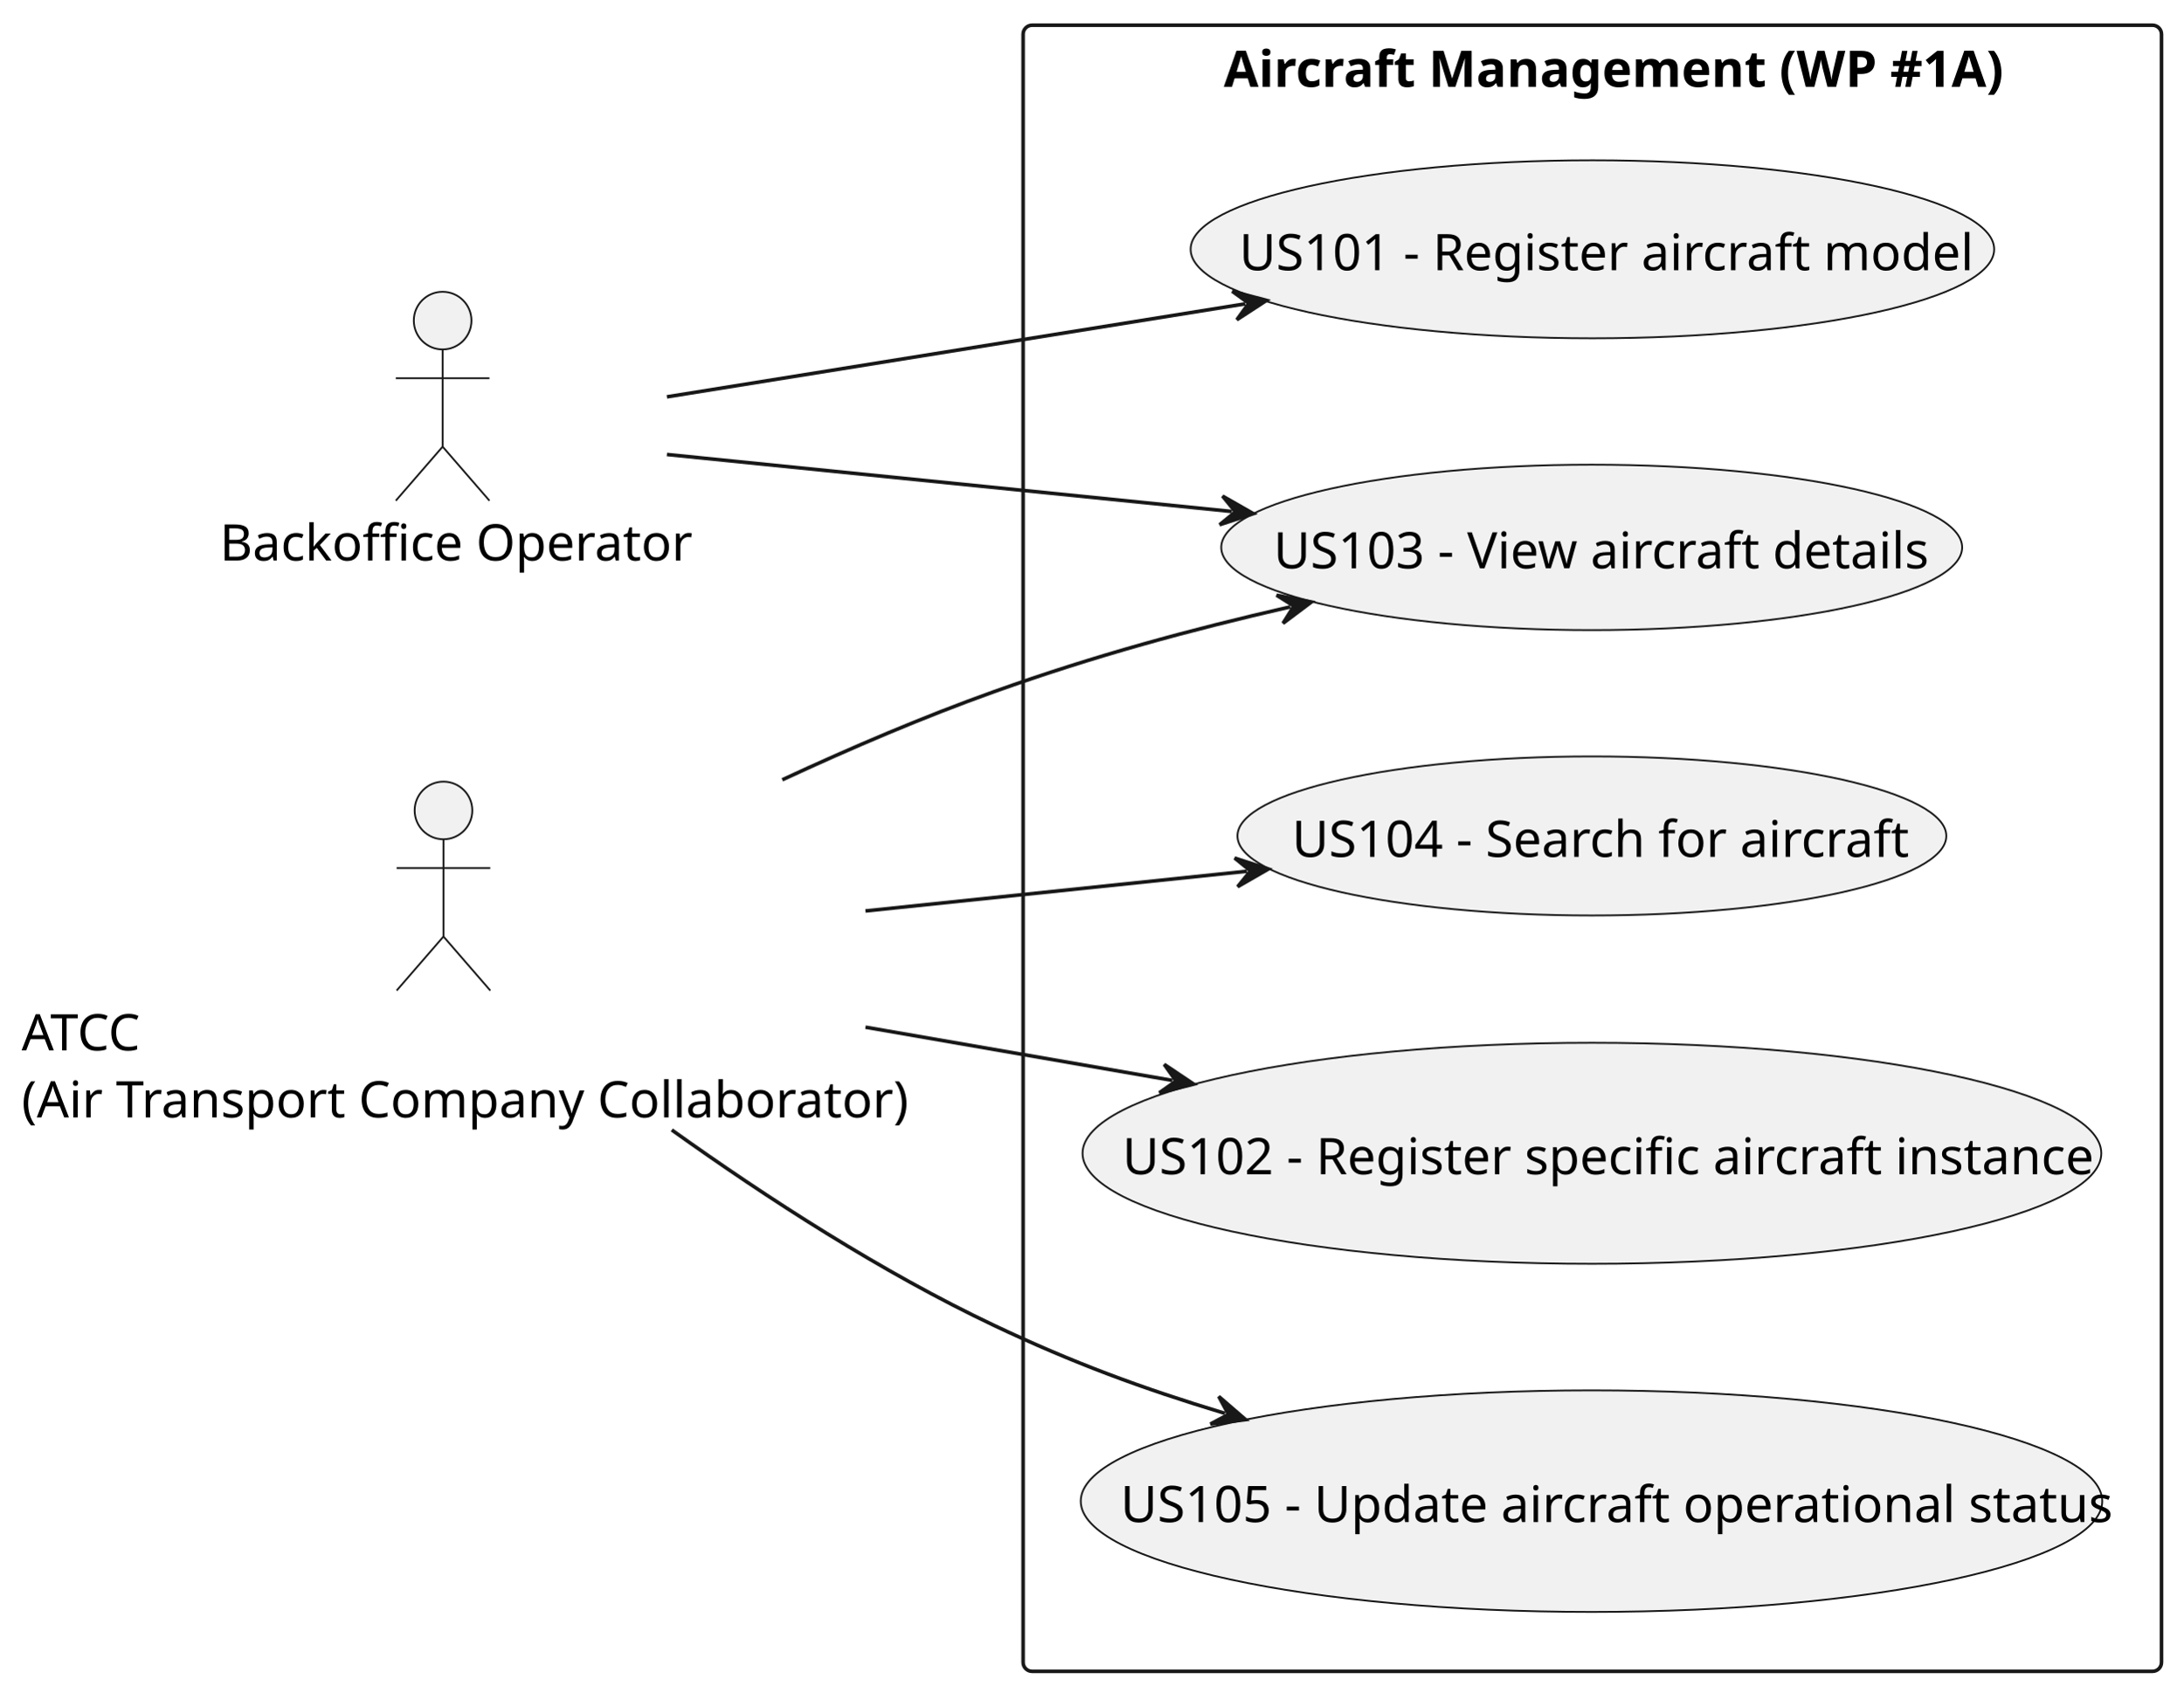
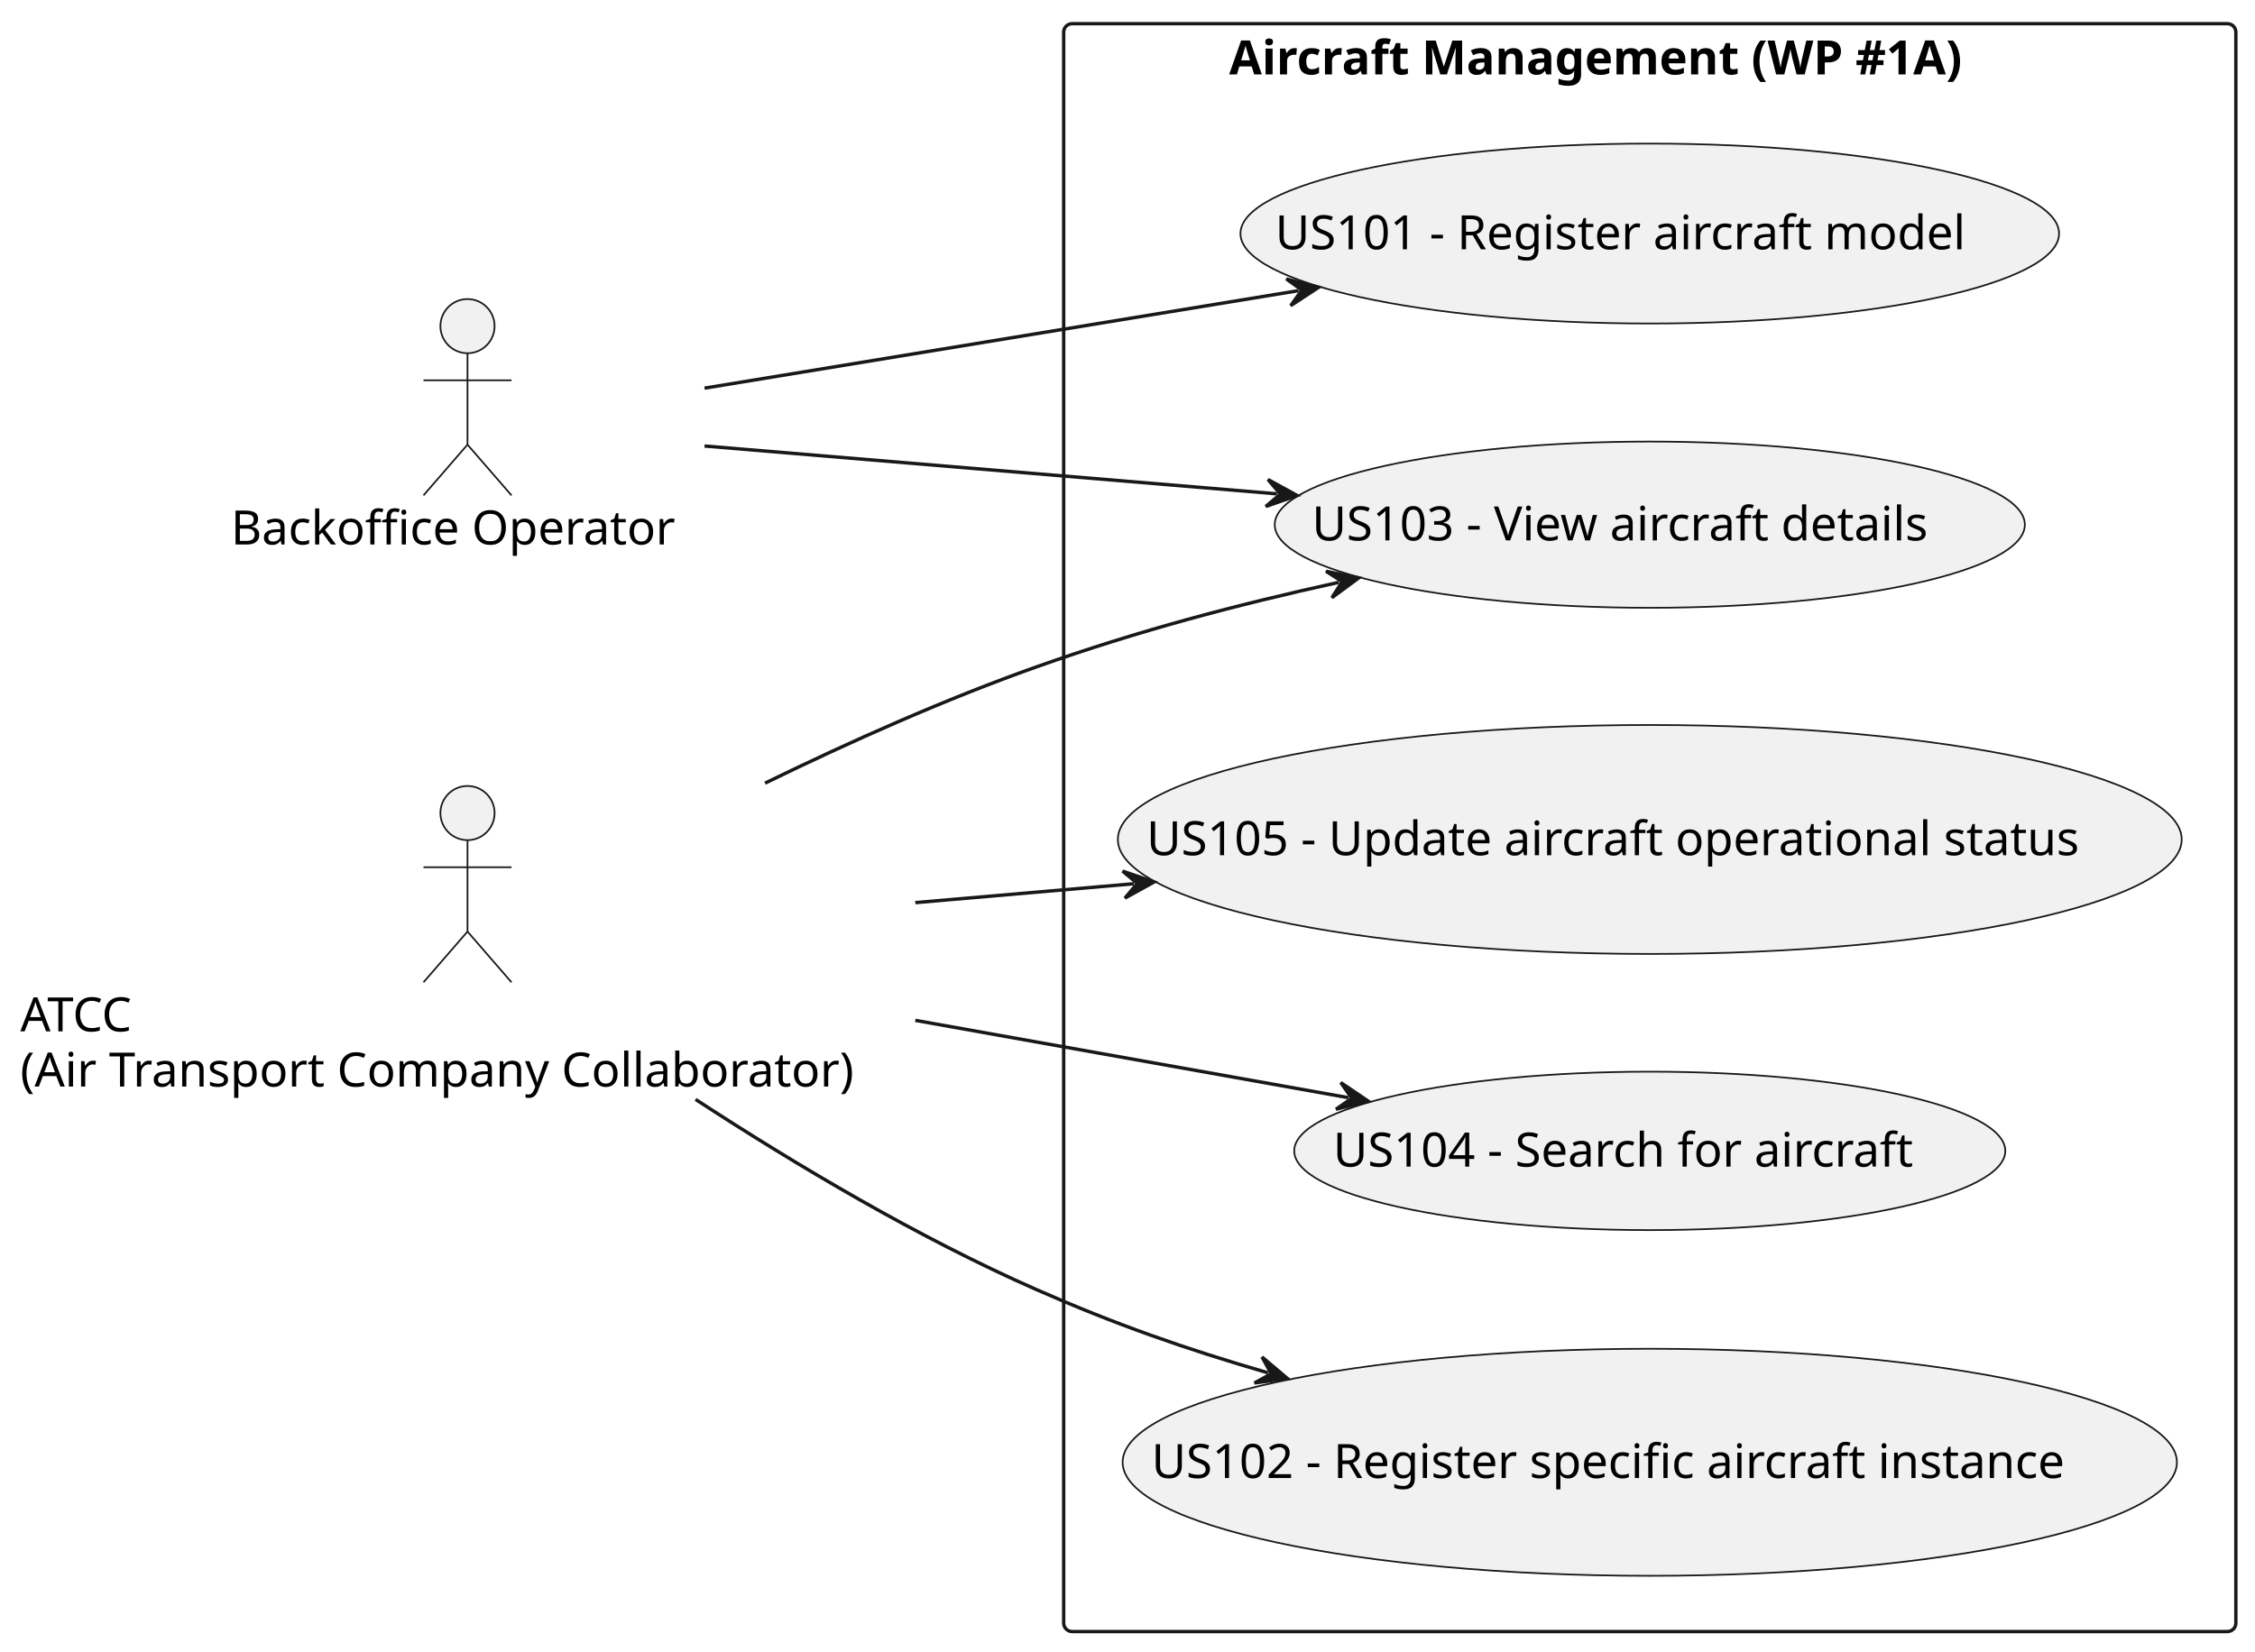
- <svg xmlns="http://www.w3.org/2000/svg" contentStyleType="text/css" data-diagram-type="DESCRIPTION" height="470px" preserveAspectRatio="none" style="width:606px;height:470px;background:#FFFFFF;" version="1.1" viewBox="0 0 606 470" width="606px" zoomAndPan="magnify">
+ <svg xmlns="http://www.w3.org/2000/svg" contentStyleType="text/css" data-diagram-type="DESCRIPTION" height="488px" preserveAspectRatio="none" style="width:666px;height:488px;background:#FFFFFF;" version="1.1" viewBox="0 0 666 488" width="666px" zoomAndPan="magnify">
  <defs />
  <g>
-     <g class="cluster" data-entity="Aircraft Management .WP .1A." data-source-line="7" data-uid="ent0004" id="cluster_Aircraft Management .WP .1A.">
-       <rect fill="none" height="457" rx="2.5" ry="2.5" style="stroke:#181818;stroke-width:1;" width="316" x="284" y="7" />
-       <text fill="#000000" font-family="sans-serif" font-size="14" font-weight="bold" lengthAdjust="spacing" textLength="204.593" x="339.704" y="24.107">Aircraft Management (WP #1A)</text>
+     <g class="cluster" data-qualified-name="Aircraft Management .WP .1A." data-source-line="7" id="ent0004">
+       <rect fill="none" height="475" rx="2.5" ry="2.5" style="stroke:#181818;stroke-width:1;" width="346.2" x="314.15" y="7" />
+       <text fill="#000000" font-family="sans-serif" font-size="14" font-weight="bold" lengthAdjust="spacing" textLength="248.452" x="363.024" y="21.995">Aircraft Management (WP #1A)</text>
    </g>
-     <g class="entity" data-entity="UC101" data-source-line="8" data-uid="ent0005" id="entity_UC101">
-       <ellipse cx="442.029" cy="69.206" fill="#F1F1F1" rx="111.529" ry="24.706" style="stroke:#181818;stroke-width:0.5;" />
-       <text fill="#000000" font-family="sans-serif" font-size="14" lengthAdjust="spacing" textLength="196.075" x="343.991" y="75.016">US101 - Register aircraft model</text>
+     <g class="entity" data-qualified-name="Aircraft Management .WP .1A..UC101" data-source-line="8" id="ent0005">
+       <ellipse cx="487.247" cy="68.997" fill="#F1F1F1" rx="120.887" ry="26.577" style="stroke:#181818;stroke-width:0.5;" />
+       <text fill="#000000" font-family="sans-serif" font-size="14" lengthAdjust="spacing" textLength="221.245" x="376.624" y="73.646">US101 - Register aircraft model</text>
    </g>
-     <g class="entity" data-entity="UC102" data-source-line="9" data-uid="ent0006" id="entity_UC102">
-       <ellipse cx="441.895" cy="320.179" fill="#F1F1F1" rx="141.395" ry="30.679" style="stroke:#181818;stroke-width:0.5;" />
-       <text fill="#000000" font-family="sans-serif" font-size="14" lengthAdjust="spacing" textLength="260.661" x="311.565" y="325.99">US102 - Register specific aircraft instance</text>
+     <g class="entity" data-qualified-name="Aircraft Management .WP .1A..UC102" data-source-line="9" id="ent0006">
+       <ellipse cx="487.25" cy="431.998" fill="#F1F1F1" rx="155.69" ry="33.538" style="stroke:#181818;stroke-width:0.5;" />
+       <text fill="#000000" font-family="sans-serif" font-size="14" lengthAdjust="spacing" textLength="294.308" x="340.096" y="436.646">US102 - Register specific aircraft instance</text>
    </g>
-     <g class="entity" data-entity="UC103" data-source-line="10" data-uid="ent0007" id="entity_UC103">
-       <ellipse cx="441.832" cy="151.966" fill="#F1F1F1" rx="102.832" ry="22.966" style="stroke:#181818;stroke-width:0.5;" />
-       <text fill="#000000" font-family="sans-serif" font-size="14" lengthAdjust="spacing" textLength="176.627" x="353.519" y="157.777">US103 - View aircraft details</text>
+     <g class="entity" data-qualified-name="Aircraft Management .WP .1A..UC103" data-source-line="10" id="ent0007">
+       <ellipse cx="487.255" cy="155.005" fill="#F1F1F1" rx="110.775" ry="24.555" style="stroke:#181818;stroke-width:0.5;" />
+       <text fill="#000000" font-family="sans-serif" font-size="14" lengthAdjust="spacing" textLength="199.555" x="387.478" y="159.653">US103 - View aircraft details</text>
    </g>
-     <g class="entity" data-entity="UC104" data-source-line="11" data-uid="ent0008" id="entity_UC104">
-       <ellipse cx="441.886" cy="232.077" fill="#F1F1F1" rx="98.386" ry="22.077" style="stroke:#181818;stroke-width:0.5;" />
-       <text fill="#000000" font-family="sans-serif" font-size="14" lengthAdjust="spacing" textLength="166.51" x="358.631" y="237.888">US104 - Search for aircraft</text>
+     <g class="entity" data-qualified-name="Aircraft Management .WP .1A..UC104" data-source-line="11" id="ent0008">
+       <ellipse cx="487.248" cy="340.002" fill="#F1F1F1" rx="105.008" ry="23.402" style="stroke:#181818;stroke-width:0.5;" />
+       <text fill="#000000" font-family="sans-serif" font-size="14" lengthAdjust="spacing" textLength="187.038" x="393.729" y="344.65">US104 - Search for aircraft</text>
    </g>
-     <g class="entity" data-entity="UC105" data-source-line="12" data-uid="ent0009" id="entity_UC105">
-       <ellipse cx="441.778" cy="416.756" fill="#F1F1F1" rx="141.778" ry="30.756" style="stroke:#181818;stroke-width:0.5;" />
-       <text fill="#000000" font-family="sans-serif" font-size="14" lengthAdjust="spacing" textLength="261.475" x="311.041" y="422.566">US105 - Update aircraft operational status</text>
+     <g class="entity" data-qualified-name="Aircraft Management .WP .1A..UC105" data-source-line="12" id="ent0009">
+       <ellipse cx="487.253" cy="248.001" fill="#F1F1F1" rx="157.103" ry="33.821" style="stroke:#181818;stroke-width:0.5;" />
+       <text fill="#000000" font-family="sans-serif" font-size="14" lengthAdjust="spacing" textLength="297.24" x="338.633" y="252.649">US105 - Update aircraft operational status</text>
    </g>
-     <g class="entity" data-entity="BO" data-source-line="4" data-uid="ent0002" id="entity_BO">
-       <ellipse cx="122.862" cy="89" fill="#F1F1F1" rx="8" ry="8" style="stroke:#181818;stroke-width:0.5;" />
-       <path d="M122.862,97 L122.862,124 M109.862,105 L135.862,105 M122.862,124 L109.862,139 M122.862,124 L135.862,139" fill="none" style="stroke:#181818;stroke-width:0.5;" />
-       <text fill="#000000" font-family="sans-serif" font-size="14" lengthAdjust="spacing" textLength="123.724" x="61" y="155.607">Backoffice Operator</text>
+     <g class="entity" data-qualified-name="BO" data-source-line="4" id="ent0002">
+       <ellipse cx="138.073" cy="96.35" fill="#F1F1F1" rx="8" ry="8" style="stroke:#181818;stroke-width:0.5;" />
+       <path d="M138.073,104.35 L138.073,131.35 M125.073,112.35 L151.073,112.35 M138.073,131.35 L125.073,146.35 M138.073,131.35 L151.073,146.35" fill="none" style="stroke:#181818;stroke-width:0.5;" />
+       <text fill="#000000" font-family="sans-serif" font-size="14" lengthAdjust="spacing" textLength="139.727" x="68.21" y="160.845">Backoffice Operator</text>
    </g>
-     <g class="entity" data-entity="ATCC" data-source-line="5" data-uid="ent0003" id="entity_ATCC">
-       <ellipse cx="123.096" cy="225" fill="#F1F1F1" rx="8" ry="8" style="stroke:#181818;stroke-width:0.5;" />
-       <path d="M123.096,233 L123.096,260 M110.096,241 L136.096,241 M123.096,260 L110.096,275 M123.096,260 L136.096,275" fill="none" style="stroke:#181818;stroke-width:0.5;" />
-       <text fill="#000000" font-family="sans-serif" font-size="14" lengthAdjust="spacing" textLength="38.11" x="6" y="291.607">ATCC</text>
-       <text fill="#000000" font-family="sans-serif" font-size="14" lengthAdjust="spacing" textLength="234.192" x="6" y="310.228">(Air Transport Company Collaborator)</text>
+     <g class="entity" data-qualified-name="ATCC" data-source-line="5" id="ent0003">
+       <ellipse cx="138.074" cy="240.2" fill="#F1F1F1" rx="8" ry="8" style="stroke:#181818;stroke-width:0.5;" />
+       <path d="M138.074,248.2 L138.074,275.2 M125.074,256.2 L151.074,256.2 M138.074,275.2 L125.074,290.2 M138.074,275.2 L151.074,290.2" fill="none" style="stroke:#181818;stroke-width:0.5;" />
+       <text fill="#000000" font-family="sans-serif" font-size="14" lengthAdjust="spacing" textLength="37.68" x="6" y="304.695">ATCC</text>
+       <text fill="#000000" font-family="sans-serif" font-size="14" lengthAdjust="spacing" textLength="264.147" x="6" y="320.992">(Air Transport Company Collaborator)</text>
    </g>
-     <g class="link" data-entity-1="BO" data-entity-2="UC101" data-source-line="15" data-uid="lnk10" id="link_BO_UC101">
-       <path d="M185.12,110.17 C232.35,102.57 292.486,92.893 345.656,84.343" fill="none" id="BO-to-UC101" style="stroke:#181818;stroke-width:1;" />
-       <polygon fill="#181818" points="351.58,83.39,342.059,80.87,346.643,84.184,343.329,88.768,351.58,83.39" style="stroke:#181818;stroke-width:1;" />
+     <g class="link" data-entity-1="ent0002" data-entity-2="ent0005" data-link-type="dependency" data-source-line="15" id="lnk10">
+       <path d="M208.08,114.67 C259.99,106.15 325.869,95.333 383.519,85.863" fill="none" id="BO-to-UC101" style="stroke:#181818;stroke-width:1;" />
+       <polygon fill="#181818" points="389.44,84.89,379.911,82.402,384.506,85.701,381.207,90.296,389.44,84.89" style="stroke:#181818;stroke-width:1;" />
    </g>
-     <g class="link" data-entity-1="BO" data-entity-2="UC103" data-source-line="16" data-uid="lnk11" id="link_BO_UC103">
-       <path d="M185.12,126.17 C231.27,130.83 289.43,136.697 341.94,141.998" fill="none" id="BO-to-UC103" style="stroke:#181818;stroke-width:1;" />
-       <polygon fill="#181818" points="347.91,142.6,339.357,137.716,342.935,142.098,338.554,145.676,347.91,142.6" style="stroke:#181818;stroke-width:1;" />
+     <g class="link" data-entity-1="ent0002" data-entity-2="ent0007" data-link-type="dependency" data-source-line="16" id="lnk11">
+       <path d="M208.08,131.76 C258.11,135.94 320.641,141.171 377.151,145.891" fill="none" id="BO-to-UC103" style="stroke:#181818;stroke-width:1;" />
+       <polygon fill="#181818" points="383.13,146.39,374.494,141.655,378.147,145.974,373.828,149.627,383.13,146.39" style="stroke:#181818;stroke-width:1;" />
    </g>
-     <g class="link" data-entity-1="ATCC" data-entity-2="UC102" data-source-line="18" data-uid="lnk12" id="link_ATCC_UC102">
-       <path d="M240.24,285.17 C270.01,290.33 296.018,294.844 325.448,299.954" fill="none" id="ATCC-to-UC102" style="stroke:#181818;stroke-width:1;" />
-       <polygon fill="#181818" points="331.36,300.98,323.177,295.499,326.434,300.125,321.808,303.381,331.36,300.98" style="stroke:#181818;stroke-width:1;" />
+     <g class="link" data-entity-1="ent0003" data-entity-2="ent0006" data-link-type="dependency" data-source-line="18" id="lnk12">
+       <path d="M205.43,324.79 C235.19,344.2 271.37,365.71 306.15,381 C329.5,391.27 349.709,398.352 374.49,405.572" fill="none" id="ATCC-to-UC102" style="stroke:#181818;stroke-width:1;" />
+       <polygon fill="#181818" points="380.25,407.25,372.728,400.892,375.45,405.851,370.49,408.573,380.25,407.25" style="stroke:#181818;stroke-width:1;" />
    </g>
-     <g class="link" data-entity-1="ATCC" data-entity-2="UC103" data-source-line="19" data-uid="lnk13" id="link_ATCC_UC103">
-       <path d="M217.15,216.49 C236.3,207.59 256.56,198.94 276,192 C304.18,181.94 330.102,174.911 358.182,168.471" fill="none" id="ATCC-to-UC103" style="stroke:#181818;stroke-width:1;" />
-       <polygon fill="#181818" points="364.03,167.13,354.364,165.243,359.156,168.248,356.152,173.041,364.03,167.13" style="stroke:#181818;stroke-width:1;" />
+     <g class="link" data-entity-1="ent0003" data-entity-2="ent0007" data-link-type="dependency" data-source-line="19" id="lnk13">
+       <path d="M225.95,231.36 C251.31,219 279.41,206.47 306.15,197 C336.56,186.23 365,178.73 395.43,172.03" fill="none" id="ATCC-to-UC103" style="stroke:#181818;stroke-width:1;" />
+       <polygon fill="#181818" points="401.29,170.74,391.64,168.769,396.407,171.815,393.361,176.582,401.29,170.74" style="stroke:#181818;stroke-width:1;" />
    </g>
-     <g class="link" data-entity-1="ATCC" data-entity-2="UC104" data-source-line="20" data-uid="lnk14" id="link_ATCC_UC104">
-       <path d="M240.24,252.9 C277.17,249.05 311.432,245.491 346.122,241.881" fill="none" id="ATCC-to-UC104" style="stroke:#181818;stroke-width:1;" />
-       <polygon fill="#181818" points="352.09,241.26,342.724,238.213,347.117,241.778,343.552,246.17,352.09,241.26" style="stroke:#181818;stroke-width:1;" />
+     <g class="link" data-entity-1="ent0003" data-entity-2="ent0008" data-link-type="dependency" data-source-line="20" id="lnk14">
+       <path d="M270.33,301.44 C315.26,309.46 358.313,317.155 398.243,324.285" fill="none" id="ATCC-to-UC104" style="stroke:#181818;stroke-width:1;" />
+       <polygon fill="#181818" points="404.15,325.34,395.993,319.82,399.228,324.461,394.587,327.696,404.15,325.34" style="stroke:#181818;stroke-width:1;" />
    </g>
-     <g class="link" data-entity-1="ATCC" data-entity-2="UC105" data-source-line="21" data-uid="lnk15" id="link_ATCC_UC105">
-       <path d="M186.47,313.7 C212.97,332.64 244.88,353.27 276,368 C297.88,378.36 316.688,385.321 340.028,392.391" fill="none" id="ATCC-to-UC105" style="stroke:#181818;stroke-width:1;" />
-       <polygon fill="#181818" points="345.77,394.13,338.316,387.693,340.985,392.68,335.997,395.349,345.77,394.13" style="stroke:#181818;stroke-width:1;" />
+     <g class="link" data-entity-1="ent0003" data-entity-2="ent0009" data-link-type="dependency" data-source-line="21" id="lnk15">
+       <path d="M270.33,266.66 C293.37,264.67 311.492,263.096 334.892,261.076" fill="none" id="ATCC-to-UC105" style="stroke:#181818;stroke-width:1;" />
+       <polygon fill="#181818" points="340.87,260.56,331.559,257.349,335.889,260.99,332.247,265.319,340.87,260.56" style="stroke:#181818;stroke-width:1;" />
    </g>
  </g>
</svg>
